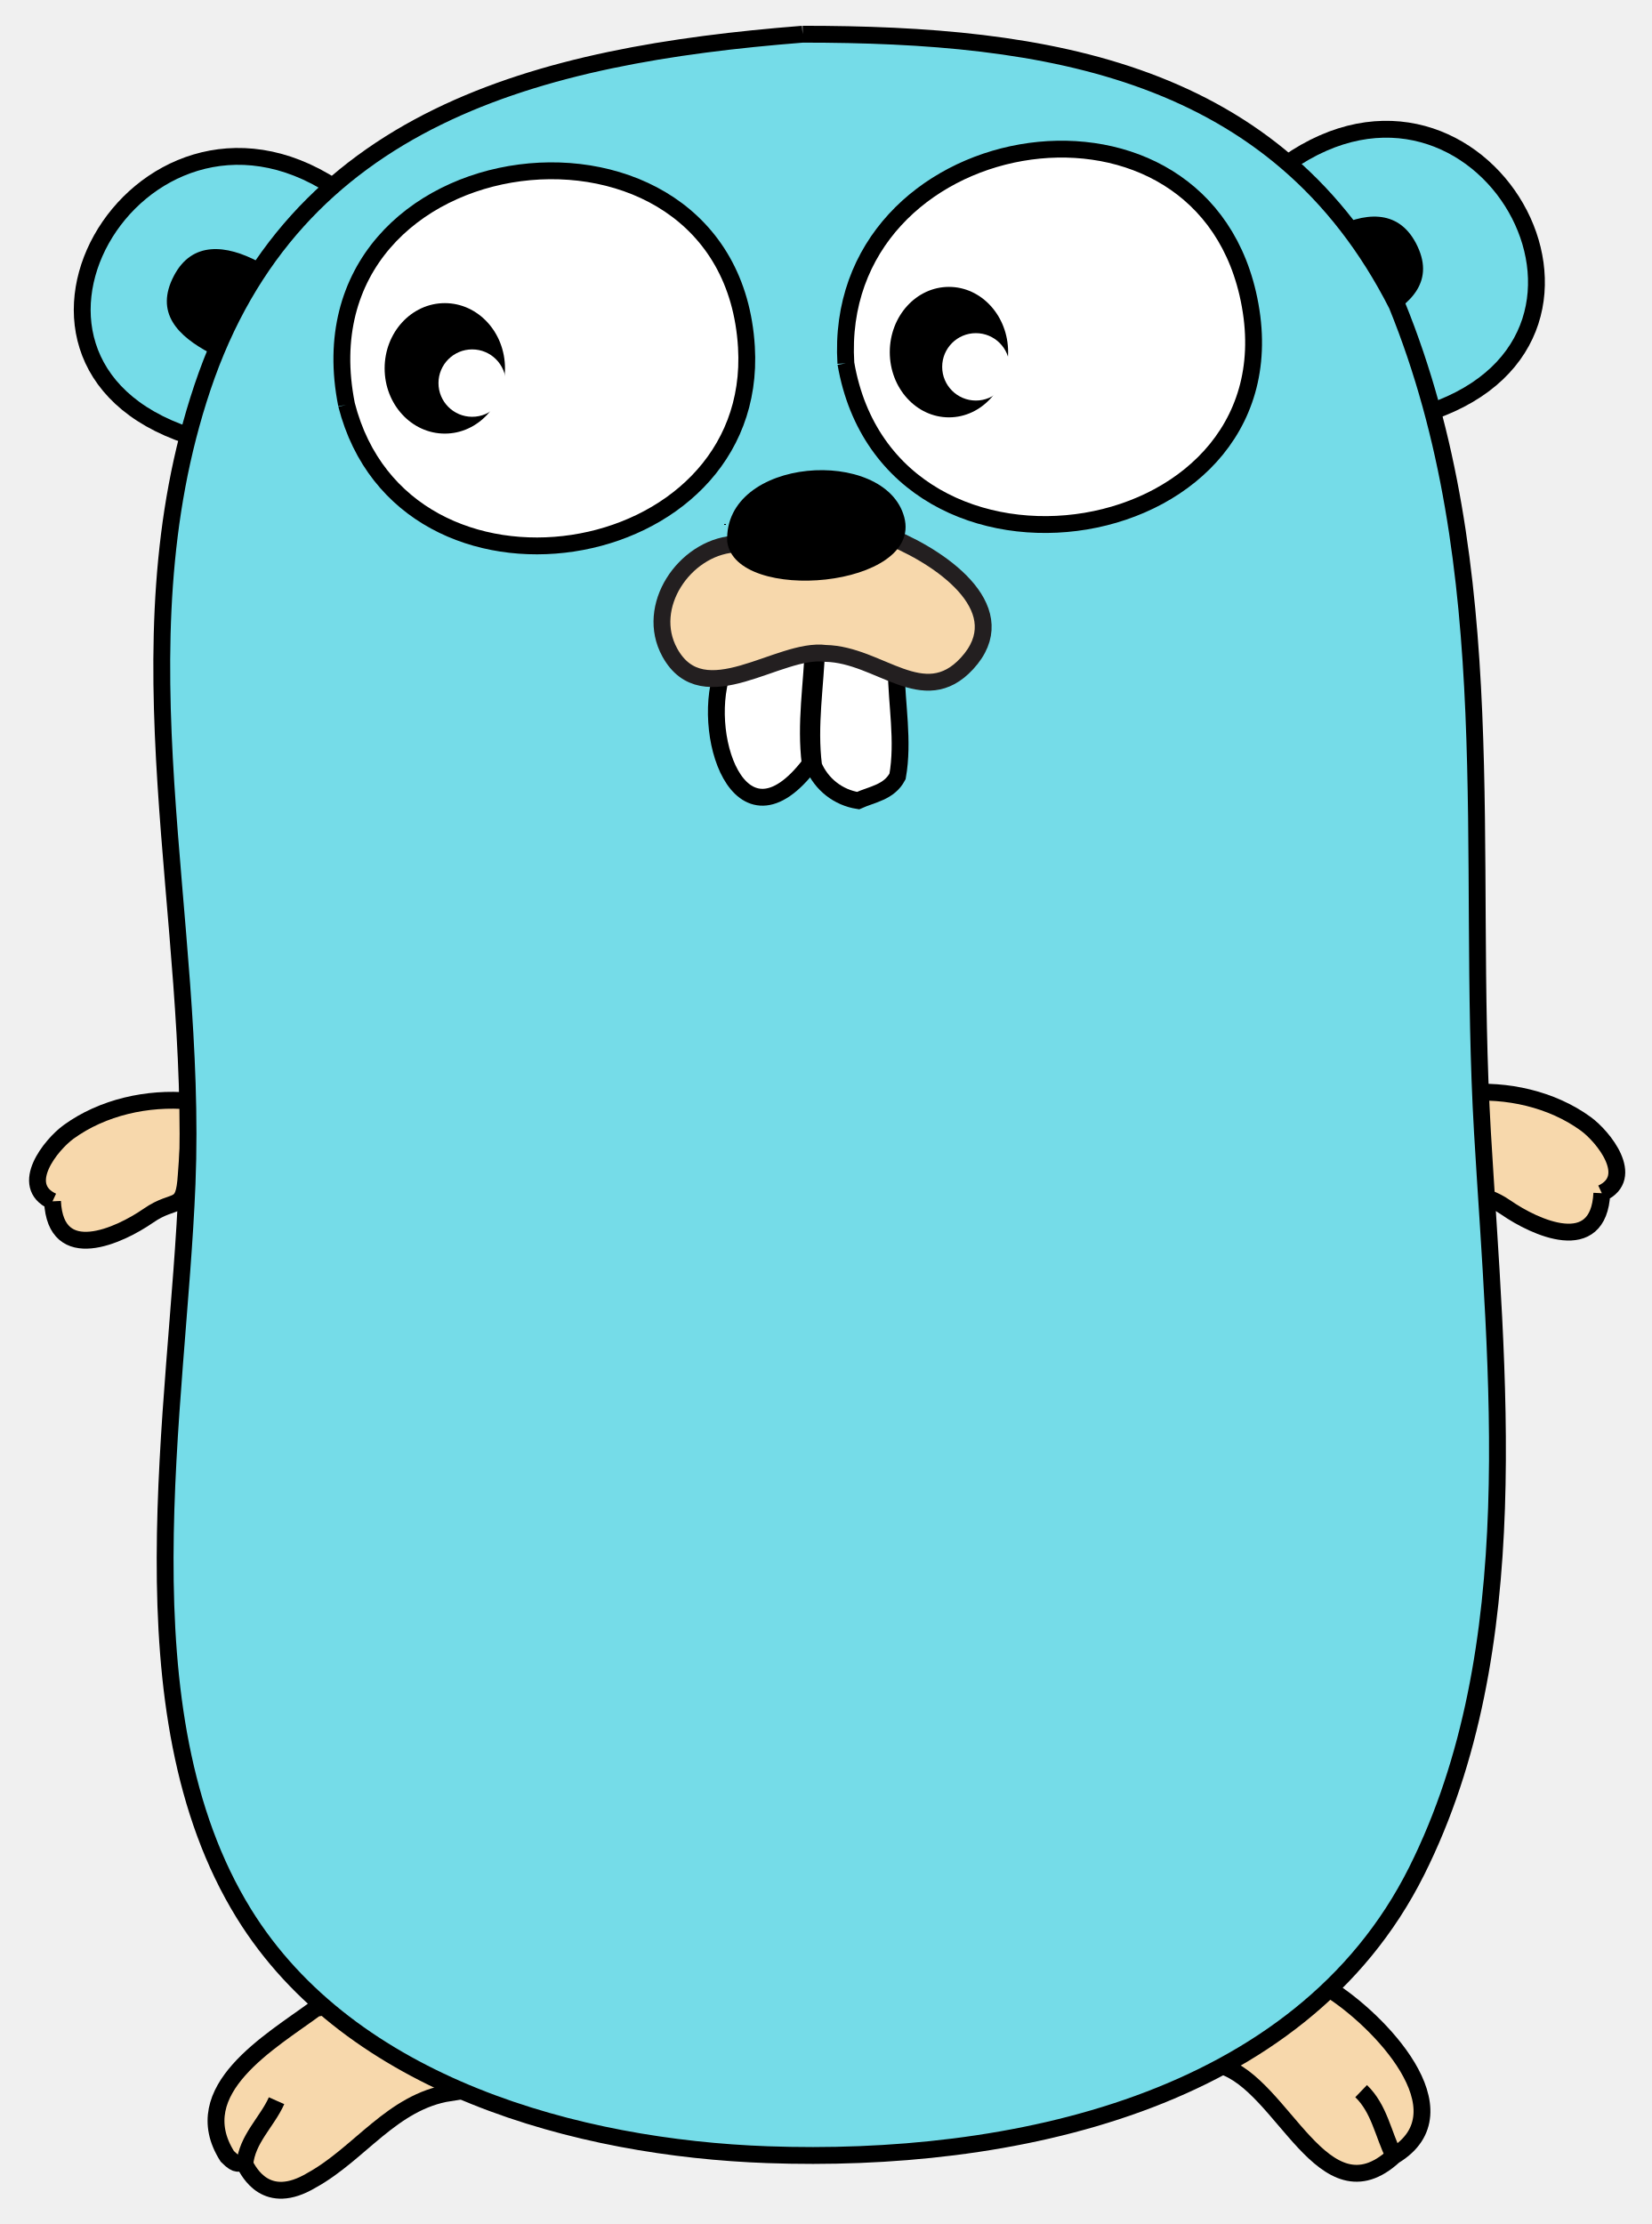
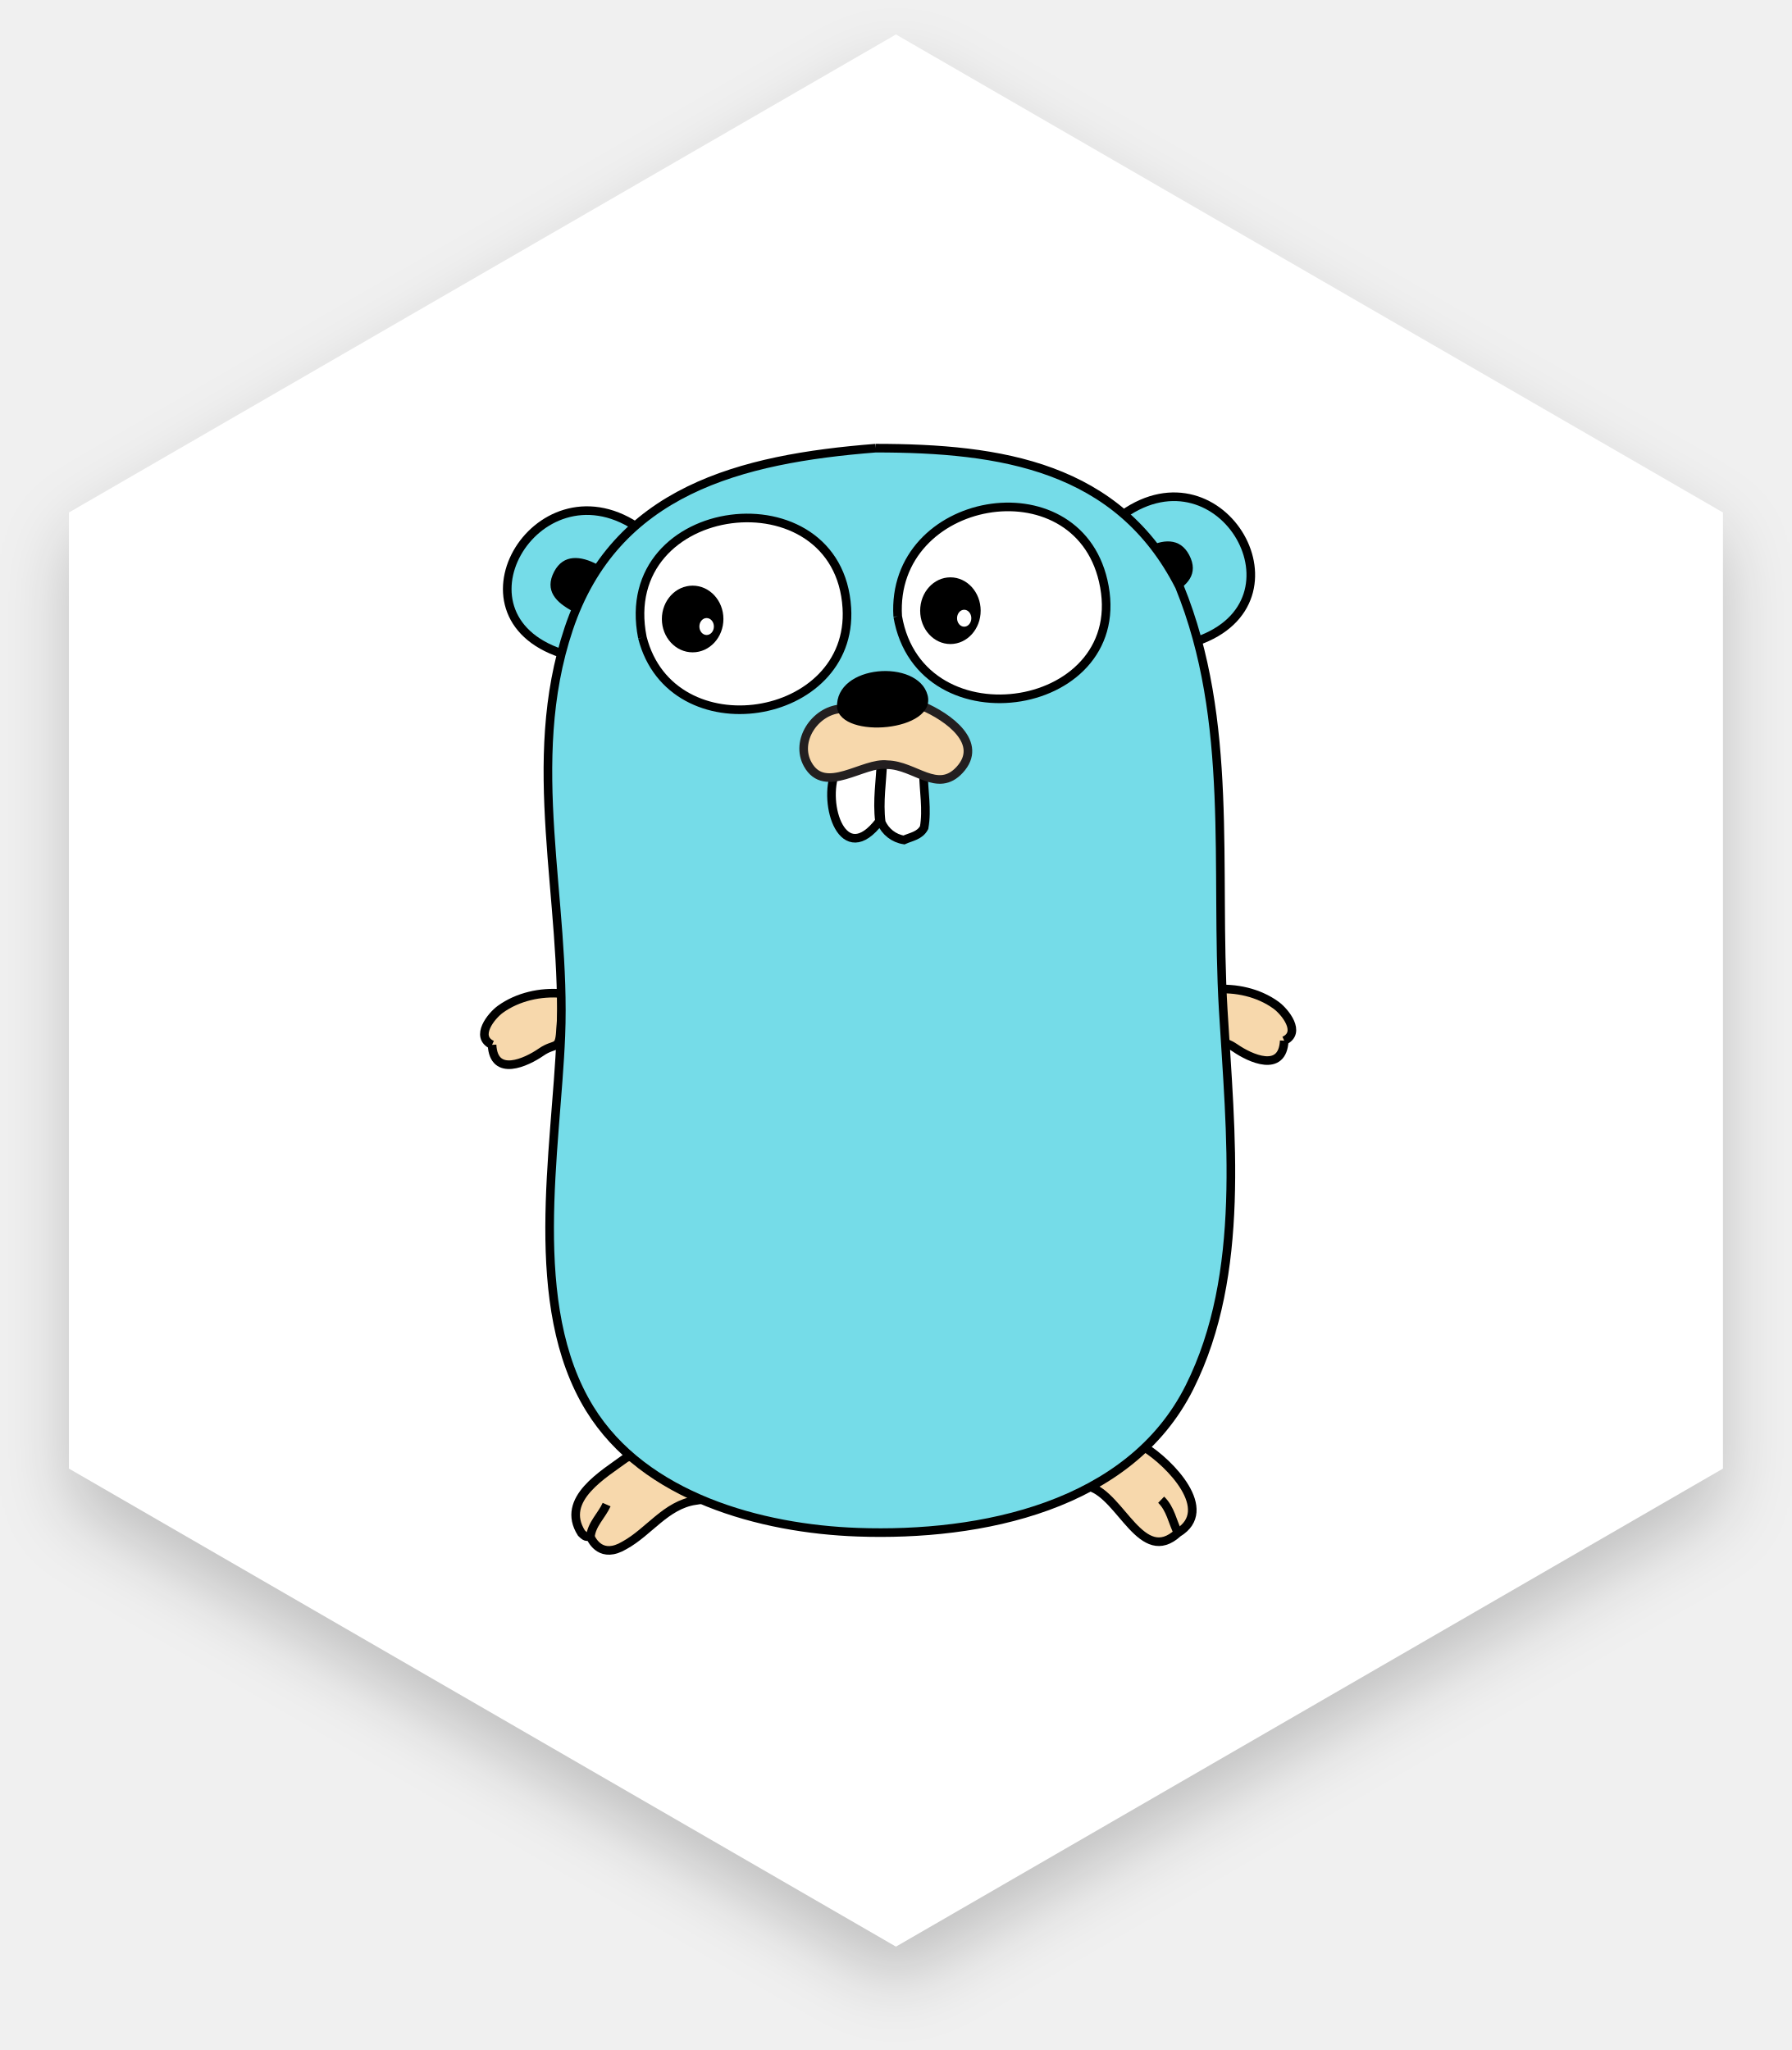
- <svg xmlns="http://www.w3.org/2000/svg" width="49px" height="66px" viewBox="0 0 49 66" version="1.1">
-   <defs />
+ <svg xmlns="http://www.w3.org/2000/svg" xmlns:xlink="http://www.w3.org/1999/xlink" width="104px" height="119px" viewBox="0 0 104 119" version="1.1">
+   <defs>
+     <polygon id="path-1" points="48 0 96 27.75 96 83.25 48 111 -2.35633735e-12 83.25 -2.38653541e-12 27.75" />
+     <filter x="-50%" y="-50%" width="200%" height="200%" filterUnits="objectBoundingBox" id="filter-2">
+       <feOffset dx="0" dy="2" in="SourceAlpha" result="shadowOffsetOuter1" />
+       <feGaussianBlur stdDeviation="2" in="shadowOffsetOuter1" result="shadowBlurOuter1" />
+       <feColorMatrix values="0 0 0 0 0   0 0 0 0 0   0 0 0 0 0  0 0 0 0.2 0" type="matrix" in="shadowBlurOuter1" />
+     </filter>
+   </defs>
  <g id="Page-1" stroke="none" stroke-width="1" fill="none" fill-rule="evenodd">
-     <g id="go" transform="translate(1, 1)">
-       <g id="Group">
-         <path d="M0.558,34.651 C0.65,36.549 2.545,35.671 3.403,35.077 C4.217,34.514 4.456,34.982 4.527,33.87 C4.574,33.139 4.658,32.408 4.617,31.675 C3.385,31.563 2.045,31.857 1.035,32.591 C0.515,32.969 -0.46,34.177 0.558,34.651" id="Shape" stroke="#000000" stroke-width="0.5" fill="#F7D8AC" fill-rule="nonzero" />
-         <path d="M4.936,12.035 C-2.324,9.991 3.075,0.746 8.905,4.549 L4.936,12.035 Z" id="Shape" stroke="#000000" stroke-width="0.5" fill="#75DCE8" fill-rule="nonzero" />
-         <path d="M37.194,3.855 C42.941,-0.185 48.134,8.93 41.455,11.224 L37.194,3.855 Z" id="Shape" stroke="#000000" stroke-width="0.5" fill="#75DCE8" fill-rule="nonzero" />
-         <path d="M38.43,58.015 C39.89,58.919 42.558,61.653 40.368,62.978 C38.264,64.907 37.087,60.862 35.24,60.301 C36.035,59.22 37.043,58.234 38.43,58.015 Z" id="Shape" stroke="#000000" stroke-width="0.5" fill="#F7D8AC" fill-rule="nonzero" />
-         <path d="M40.368,62.978 C40.044,62.332 39.935,61.578 39.393,61.057" id="Shape" stroke="#000000" stroke-width="0.5" />
-         <path d="M12.352,61.104 C10.638,61.37 9.674,62.917 8.246,63.703 C6.9,64.506 6.385,63.445 6.264,63.23 C6.053,63.134 6.07,63.32 5.745,62.992 C4.497,61.021 7.045,59.58 8.371,58.601 C10.219,58.227 11.377,59.83 12.352,61.104 Z" id="Shape" stroke="#000000" stroke-width="0.5" fill="#F7D8AC" fill-rule="nonzero" />
-         <path d="M6.264,63.23 C6.329,62.479 6.924,61.976 7.207,61.341" id="Shape" stroke="#000000" stroke-width="0.5" />
-         <path d="M5.239,9.482 C4.282,8.974 3.579,8.286 4.165,7.177 C4.707,6.15 5.715,6.261 6.673,6.769 L5.239,9.482 Z" id="Shape" fill="#000000" fill-rule="nonzero" />
-         <path d="M39.942,8.517 C40.9,8.01 41.603,7.321 41.017,6.212 C40.474,5.186 39.467,5.297 38.509,5.804 L39.942,8.517 Z" id="Shape" fill="#000000" fill-rule="nonzero" />
-         <path d="M46.536,34.41 C46.444,36.308 44.549,35.43 43.691,34.836 C42.876,34.273 42.638,34.741 42.567,33.629 C42.52,32.898 42.436,32.167 42.477,31.434 C43.709,31.322 45.049,31.616 46.058,32.35 C46.578,32.728 47.554,33.936 46.536,34.41" id="Shape" stroke="#000000" stroke-width="0.5" fill="#F7D8AC" fill-rule="nonzero" />
-         <path d="M22.819,0.015 C30.088,0.015 36.902,1.055 40.454,8.046 C43.642,15.881 42.508,24.329 42.994,32.61 C43.412,39.72 44.338,47.934 41.042,54.523 C37.576,61.455 28.913,63.199 21.777,62.943 C16.171,62.743 9.399,60.912 6.235,55.785 C2.524,49.771 4.281,40.828 4.551,34.136 C4.87,26.209 2.405,18.258 5.007,10.501 C7.706,2.454 14.985,0.635 22.819,0.015" id="Shape" stroke="#000000" stroke-width="0.5" fill="#75DCE8" fill-rule="nonzero" />
-         <path d="M24.102,9.782 C25.407,17.376 37.808,15.368 36.027,7.709 C34.43,0.842 23.669,2.743 24.102,9.782" id="Shape" stroke="#000000" stroke-width="0.5" fill="#FFFFFF" fill-rule="nonzero" />
-         <path d="M9.284,11.01 C10.975,17.621 21.549,15.929 21.151,9.297 C20.673,1.355 7.667,2.887 9.284,11.01" id="Shape" stroke="#000000" stroke-width="0.5" fill="#FFFFFF" fill-rule="nonzero" />
-         <path d="M25.599,18.894 C25.604,19.881 25.823,20.99 25.636,22.04 C25.384,22.516 24.89,22.567 24.465,22.759 C23.876,22.667 23.381,22.28 23.145,21.728 C22.993,20.53 23.201,19.369 23.239,18.17 L25.599,18.894 Z" id="Shape" stroke="#000000" stroke-width="0.5" fill="#FFFFFF" fill-rule="nonzero" />
-         <g transform="translate(10.35529, 7.954802)" fill-rule="nonzero" id="Oval">
-           <ellipse fill="#000000" cx="1.845" cy="1.977" rx="1.786" ry="1.936" />
-           <ellipse fill="#FFFFFF" cx="2.657" cy="2.414" rx="1" ry="1" />
-         </g>
-         <g transform="translate(25.28618, 7.472693)" fill-rule="nonzero" id="Oval">
-           <ellipse fill="#000000" cx="1.875" cy="1.977" rx="1.756" ry="1.936" />
-           <ellipse fill="#FFFFFF" cx="2.674" cy="2.414" rx="1" ry="1" />
-         </g>
-         <path d="M20.496,18.787 C19.717,20.676 20.93,24.456 23.044,21.668 C22.893,20.469 23.1,19.309 23.139,18.109 L20.496,18.787 Z" id="Shape" stroke="#000000" stroke-width="0.5" fill="#FFFFFF" fill-rule="nonzero" />
-         <g transform="translate(18.5432, 12.89642)" fill-rule="nonzero" id="Shape">
-           <path d="M2.219,2.251 C0.767,2.375 -0.42,4.103 0.335,5.47 C1.335,7.281 3.567,5.31 4.957,5.494 C6.556,5.527 7.867,7.187 9.152,5.794 C10.581,4.245 8.536,2.736 6.939,2.062 L2.219,2.251 Z" stroke="#231F20" stroke-width="0.5" fill="#F7D8AC" />
-           <path d="M2.037,2.175 C1.929,-0.343 6.725,-0.658 7.291,1.45 C7.856,3.553 2.273,4.041 2.037,2.175 C1.848,0.685 2.037,2.175 2.037,2.175 Z" fill="#000000" />
+     <g id="DesktopHD_Round7_ClientGuides-Copy" transform="translate(-385, -1416)">
+       <g id="clients-copy" transform="translate(389, 1067)">
+         <g id="row1">
+           <g id="go" transform="translate(0, 351)">
+             <g id="Polygon">
+               <use fill="black" fill-opacity="1" filter="url(#filter-2)" xlink:href="#path-1" />
+               <use fill="#FFFFFF" fill-rule="evenodd" xlink:href="#path-1" />
+             </g>
+             <g transform="translate(24, 24)">
+               <path d="M0.558,34.651 C0.65,36.549 2.545,35.671 3.403,35.077 C4.217,34.514 4.456,34.982 4.527,33.87 C4.574,33.139 4.658,32.408 4.617,31.675 C3.385,31.563 2.045,31.857 1.035,32.591 C0.515,32.969 -0.46,34.177 0.558,34.651" id="Shape" stroke="#000000" stroke-width="0.5" fill="#F7D8AC" />
+               <path id="Shape" stroke="#000000" stroke-width="0.5" fill="#C6B198" />
+               <path d="M4.936,12.035 C-2.324,9.991 3.075,0.746 8.905,4.549 L4.936,12.035 Z" id="Shape" stroke="#000000" stroke-width="0.5" fill="#75DCE8" />
+               <path d="M37.194,3.855 C42.941,-0.185 48.134,8.93 41.455,11.224 L37.194,3.855 Z" id="Shape" stroke="#000000" stroke-width="0.5" fill="#75DCE8" />
+               <path d="M38.43,58.015 C39.89,58.919 42.558,61.653 40.368,62.978 C38.264,64.907 37.087,60.862 35.24,60.301 C36.035,59.22 37.043,58.234 38.43,58.015 Z" id="Shape" stroke="#000000" stroke-width="0.5" fill="#F7D8AC" />
+               <path d="M40.368,62.978 C40.044,62.332 39.935,61.578 39.393,61.057" id="Shape" stroke="#000000" stroke-width="0.5" />
+               <path d="M12.352,61.104 C10.638,61.37 9.674,62.917 8.246,63.703 C6.9,64.506 6.385,63.445 6.264,63.23 C6.053,63.134 6.07,63.32 5.745,62.992 C4.497,61.021 7.045,59.58 8.371,58.601 C10.219,58.227 11.377,59.83 12.352,61.104 Z" id="Shape" stroke="#000000" stroke-width="0.5" fill="#F7D8AC" />
+               <path d="M6.264,63.23 C6.329,62.479 6.924,61.976 7.207,61.341" id="Shape" stroke="#000000" stroke-width="0.5" />
+               <path d="M5.239,9.482 C4.282,8.974 3.579,8.286 4.165,7.177 C4.707,6.15 5.715,6.261 6.673,6.769 L5.239,9.482 Z" id="Shape" fill="#000000" />
+               <path d="M39.942,8.517 C40.9,8.01 41.603,7.321 41.017,6.212 C40.474,5.186 39.467,5.297 38.509,5.804 L39.942,8.517 Z" id="Shape" fill="#000000" />
+               <path d="M46.536,34.41 C46.444,36.308 44.549,35.43 43.691,34.836 C42.876,34.273 42.638,34.741 42.567,33.629 C42.52,32.898 42.436,32.167 42.477,31.434 C43.709,31.322 45.049,31.616 46.058,32.35 C46.578,32.728 47.554,33.936 46.536,34.41" id="Shape" stroke="#000000" stroke-width="0.5" fill="#F7D8AC" />
+               <path id="Shape" stroke="#000000" stroke-width="0.5" fill="#F7D8AC" />
+               <path d="M22.819,0.015 C30.088,0.015 36.902,1.055 40.454,8.046 C43.642,15.881 42.508,24.329 42.994,32.61 C43.412,39.72 44.338,47.934 41.042,54.523 C37.576,61.455 28.913,63.199 21.777,62.943 C16.171,62.743 9.399,60.912 6.235,55.785 C2.524,49.771 4.281,40.828 4.551,34.136 C4.87,26.209 2.405,18.258 5.007,10.501 C7.706,2.454 14.985,0.635 22.819,0.015" id="Shape" stroke="#000000" stroke-width="0.5" fill="#75DCE8" />
+               <path d="M24.102,9.782 C25.407,17.376 37.808,15.368 36.027,7.709 C34.43,0.842 23.669,2.743 24.102,9.782" id="Shape" stroke="#000000" stroke-width="0.5" fill="#FFFFFF" />
+               <path d="M9.284,11.01 C10.975,17.621 21.549,15.929 21.151,9.297 C20.673,1.355 7.667,2.887 9.284,11.01" id="Shape" stroke="#000000" stroke-width="0.5" fill="#FFFFFF" />
+               <path d="M25.599,18.894 C25.604,19.881 25.823,20.99 25.636,22.04 C25.384,22.516 24.89,22.567 24.465,22.759 C23.876,22.667 23.381,22.28 23.145,21.728 C22.993,20.53 23.201,19.369 23.239,18.17 L25.599,18.894 Z" id="Shape" stroke="#000000" stroke-width="0.5" fill="#FFFFFF" />
+               <g id="Group" transform="translate(10.35529, 7.954802)">
+                 <ellipse id="Oval" fill="#000000" cx="1.845" cy="1.977" rx="1.786" ry="1.936" />
+                 <ellipse id="Oval" fill="#FFFFFF" cx="2.657" cy="2.414" rx="0.421" ry="0.492" />
+               </g>
+               <g id="Group" transform="translate(25.28618, 7.472693)">
+                 <ellipse id="Oval" fill="#000000" cx="1.875" cy="1.977" rx="1.756" ry="1.936" />
+                 <ellipse id="Oval" fill="#FFFFFF" cx="2.674" cy="2.414" rx="0.414" ry="0.492" />
+               </g>
+               <path d="M20.496,18.787 C19.717,20.676 20.93,24.456 23.044,21.668 C22.893,20.469 23.1,19.309 23.139,18.109 L20.496,18.787 Z" id="Shape" stroke="#000000" stroke-width="0.5" fill="#FFFFFF" />
+               <g id="Group" transform="translate(18.5432, 12.89642)">
+                 <path d="M2.219,2.251 C0.767,2.375 -0.42,4.103 0.335,5.47 C1.335,7.281 3.567,5.31 4.957,5.494 C6.556,5.527 7.867,7.187 9.152,5.794 C10.581,4.245 8.536,2.736 6.939,2.062 L2.219,2.251 Z" id="Shape" stroke="#231F20" stroke-width="0.5" fill="#F7D8AC" />
+                 <path d="M2.037,2.175 C1.929,-0.343 6.725,-0.658 7.291,1.45 C7.856,3.553 2.273,4.041 2.037,2.175 C1.848,0.685 2.037,2.175 2.037,2.175 Z" id="Shape" fill="#000000" />
+               </g>
+             </g>
+           </g>
        </g>
      </g>
    </g>
  </g>
</svg>
